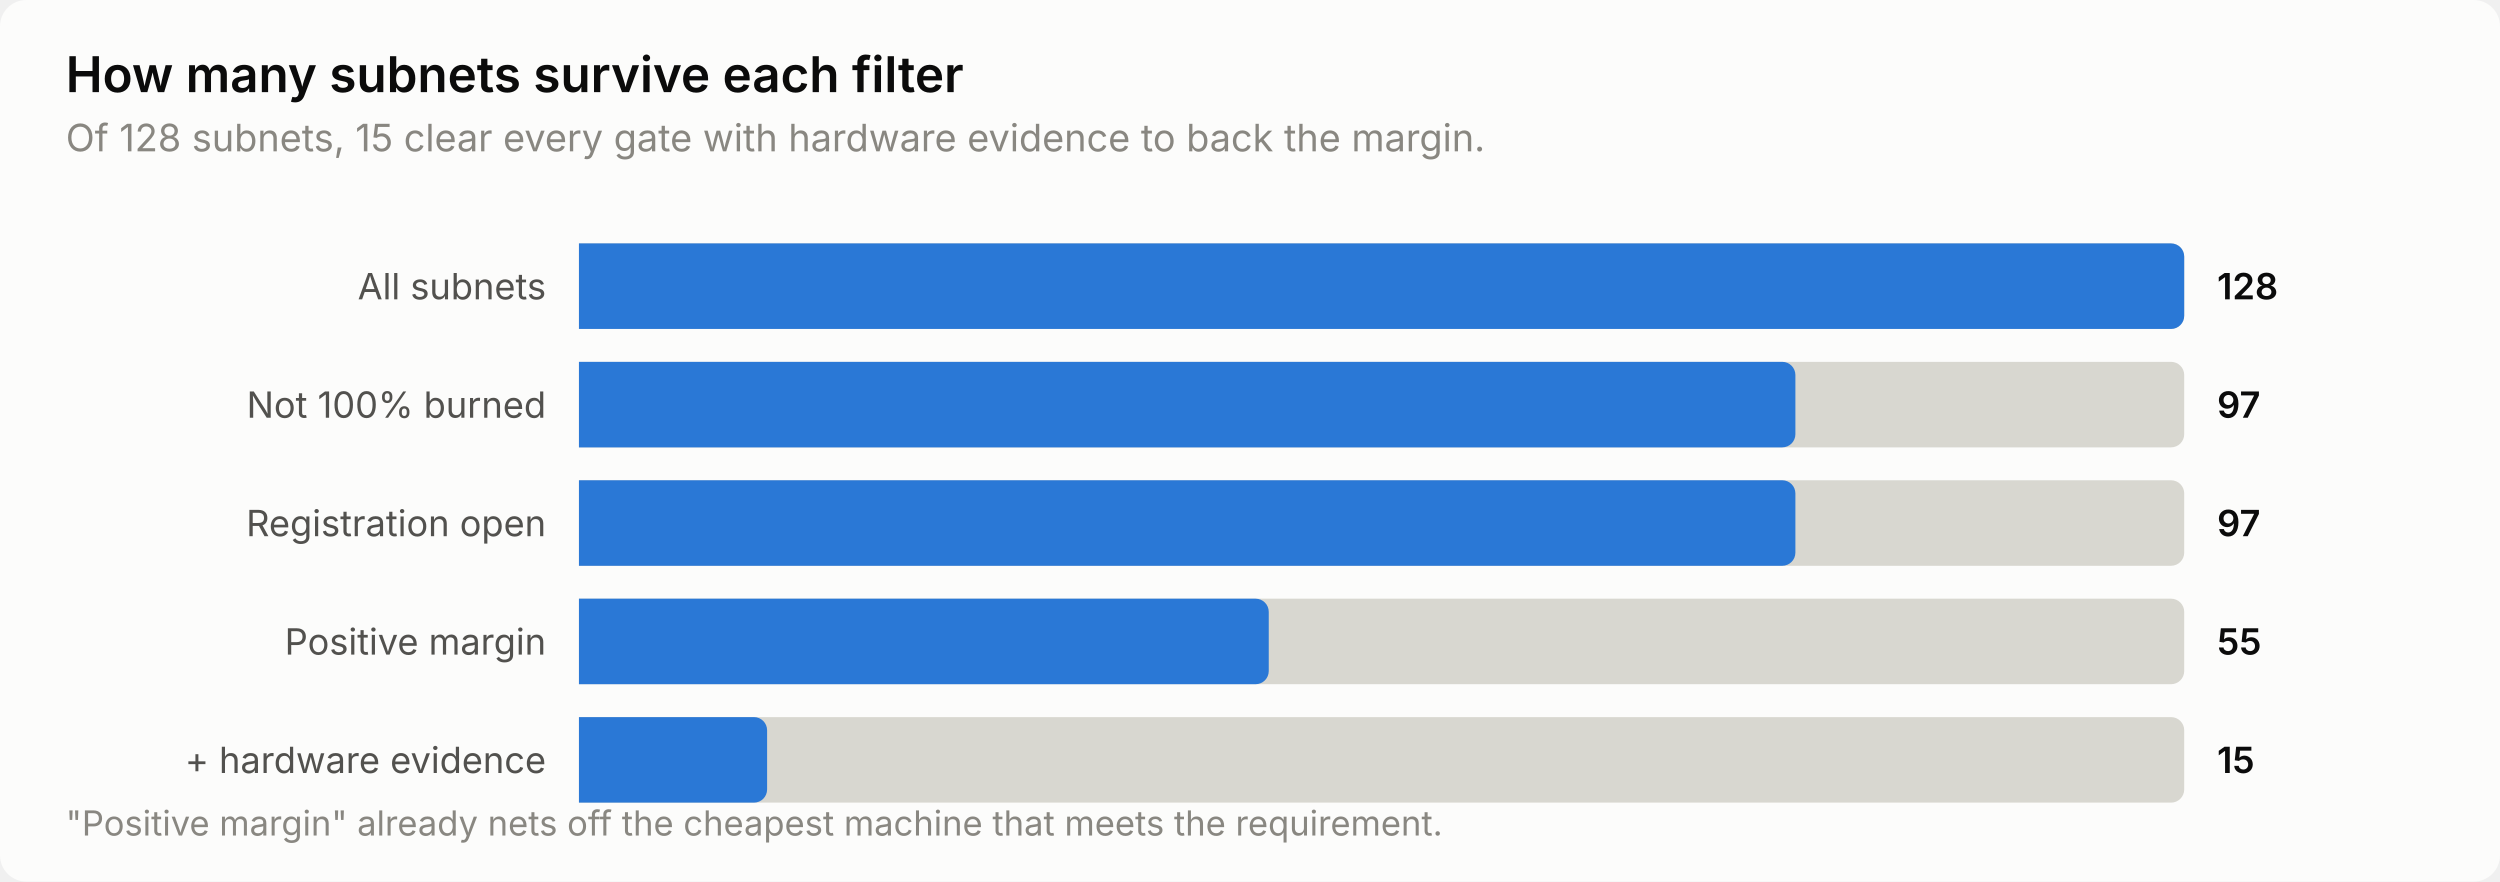
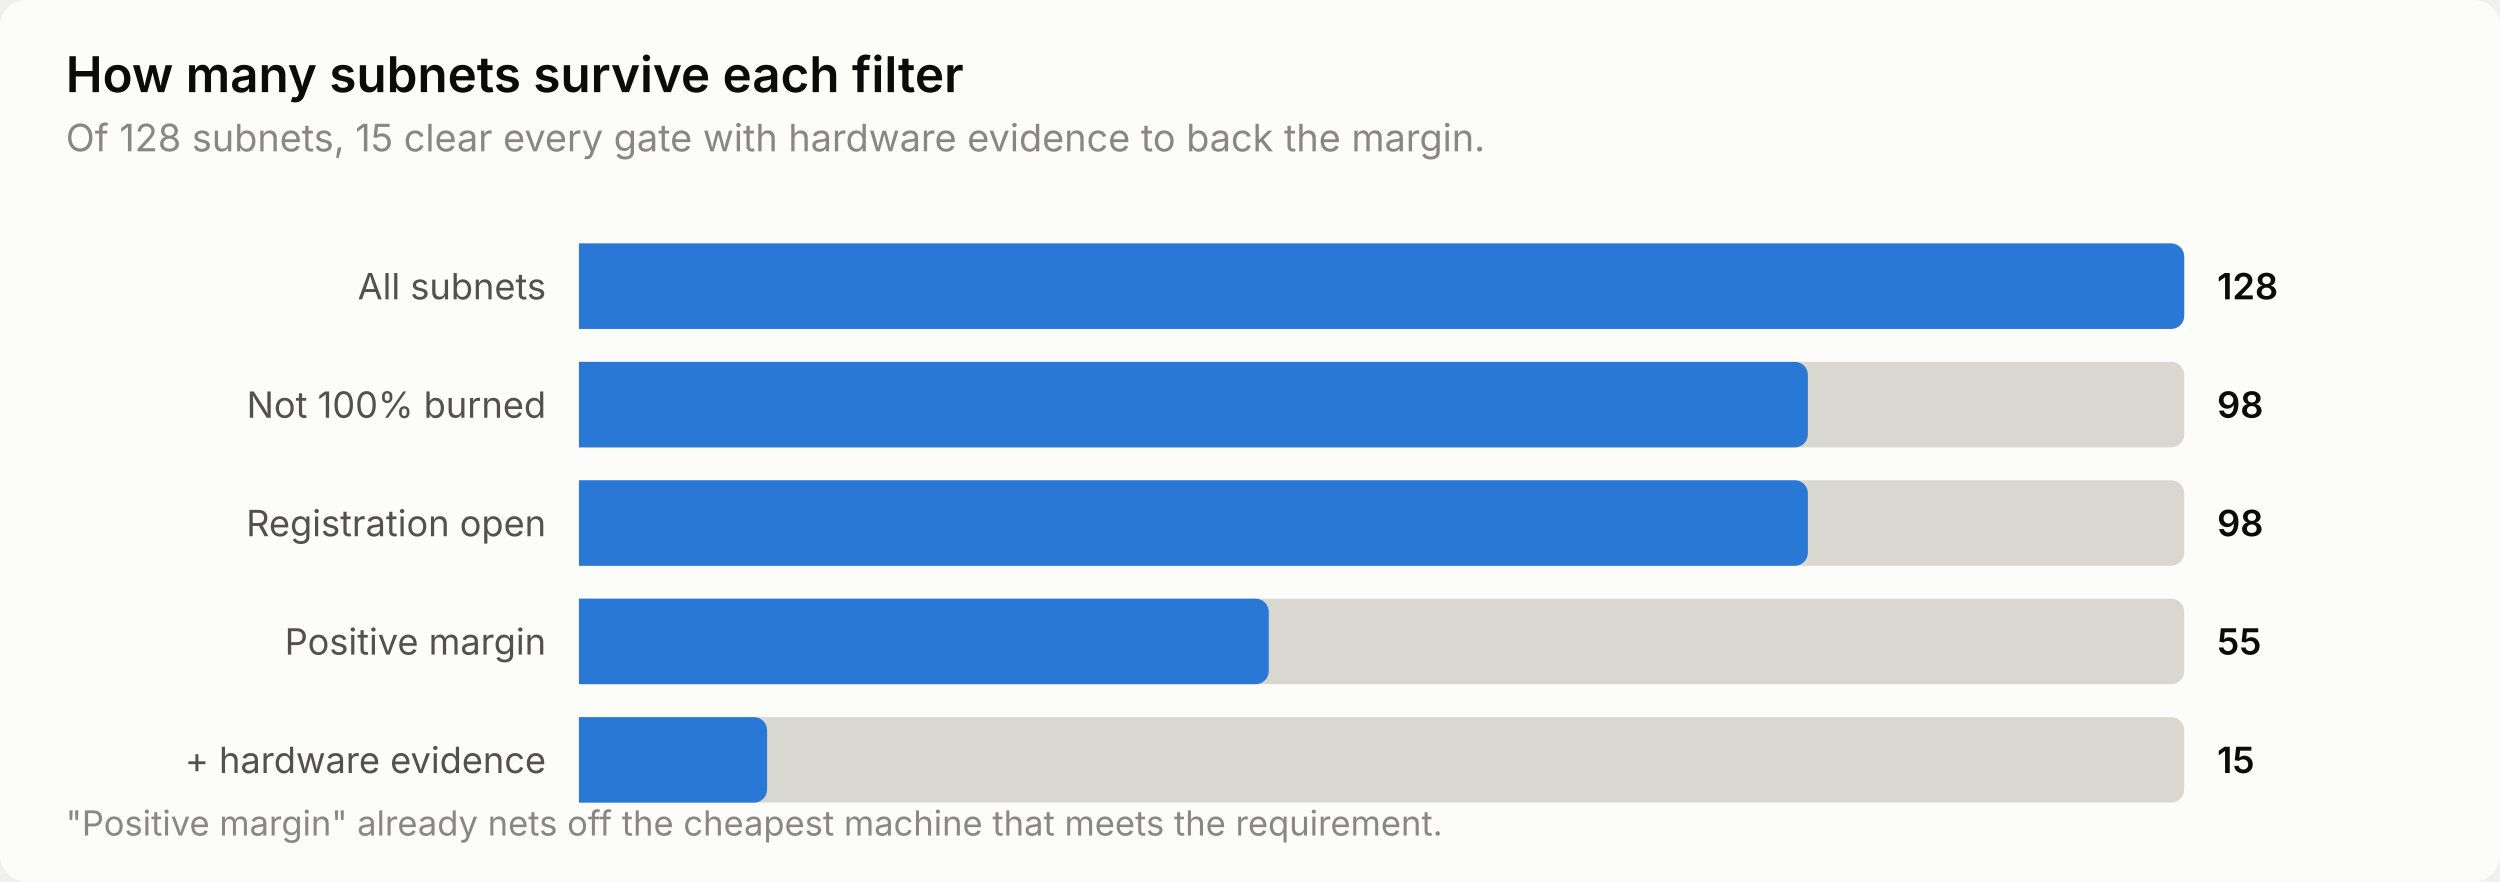
<svg xmlns="http://www.w3.org/2000/svg" width="760" height="268" viewBox="0 0 760 268" role="img" aria-label="How many subnets survive each filter">
  <style>
    text { font-family: system-ui, -apple-system, 'Segoe UI', sans-serif; }
    .t-title { font-size: 15px; font-weight: 600; }
    .t-sub { font-size: 11.5px; }
    .t-lab { font-size: 11px; }
    .t-val { font-size: 11px; font-weight: 600; font-variant-numeric: tabular-nums; }
    .t-tick { font-size: 10.5px; font-variant-numeric: tabular-nums; }

    .surface { fill: #fcfcfb; }
    .ink { fill: #0b0b0b; }
    .ink2 { fill: #52514e; }
    .muted { fill: #898781; }
    .grid { stroke: #e1e0d9; }
    .axis { stroke: #c3c2b7; }
    .accent { fill: #2a78d6; }
    .critical { fill: #d03b3b; }
    .deemph { fill: #d8d7d0; }

    @media (prefers-color-scheme: dark) {
      .surface { fill: #1a1a19; }
      .ink { fill: #ffffff; }
      .ink2 { fill: #c3c2b7; }
      .muted { fill: #898781; }
      .grid { stroke: #2c2c2a; }
      .axis { stroke: #383835; }
      .accent { fill: #3987e5; }
      .deemph { fill: #3a3a37; }
    }
</style>
  <rect class="surface" width="760" height="268" rx="8" />
  <text class="ink t-title" x="20" y="28">How many subnets survive each filter</text>
  <text class="muted t-sub" x="20" y="46">Of 128 subnets, 15 clear every gate with hardware evidence to back the margin.</text>
  <text class="ink2 t-lab" x="166" y="91" text-anchor="end">All subnets</text>
  <path class="deemph" d="M176.0,74.0 H660.0 a4.0,4.0 0 0 1 4.0,4.0 V96.0 a4.0,4.0 0 0 1 -4.0,4.0 H176.0 Z" />
  <path class="accent" d="M176.0,74.0 H660.0 a4.0,4.0 0 0 1 4.0,4.0 V96.0 a4.0,4.0 0 0 1 -4.0,4.0 H176.0 Z" />
  <text class="ink t-val" x="674" y="91">128</text>
  <text class="ink2 t-lab" x="166" y="127" text-anchor="end">Not 100% burned</text>
  <path class="deemph" d="M176.0,110.0 H660.0 a4.0,4.0 0 0 1 4.0,4.0 V132.0 a4.0,4.0 0 0 1 -4.0,4.0 H176.0 Z" />
-   <path class="accent" d="M176.0,110.0 H541.8 a4.0,4.0 0 0 1 4.0,4.0 V132.0 a4.0,4.0 0 0 1 -4.0,4.0 H176.0 Z" />
-   <text class="ink t-val" x="674" y="127">97</text>
+   <path class="accent" d="M176.0,110.0 H545.6 a4.0,4.0 0 0 1 4.0,4.0 V132.0 a4.0,4.0 0 0 1 -4.0,4.0 H176.0 Z" />
+   <text class="ink t-val" x="674" y="127">98</text>
  <text class="ink2 t-lab" x="166" y="163" text-anchor="end">Registration open</text>
  <path class="deemph" d="M176.0,146.0 H660.0 a4.0,4.0 0 0 1 4.0,4.0 V168.0 a4.0,4.0 0 0 1 -4.0,4.0 H176.0 Z" />
-   <path class="accent" d="M176.0,146.0 H541.8 a4.0,4.0 0 0 1 4.0,4.0 V168.0 a4.0,4.0 0 0 1 -4.0,4.0 H176.0 Z" />
-   <text class="ink t-val" x="674" y="163">97</text>
+   <path class="accent" d="M176.0,146.0 H545.6 a4.0,4.0 0 0 1 4.0,4.0 V168.0 a4.0,4.0 0 0 1 -4.0,4.0 H176.0 Z" />
+   <text class="ink t-val" x="674" y="163">98</text>
  <text class="ink2 t-lab" x="166" y="199" text-anchor="end">Positive margin</text>
  <path class="deemph" d="M176.0,182.0 H660.0 a4.0,4.0 0 0 1 4.0,4.0 V204.0 a4.0,4.0 0 0 1 -4.0,4.0 H176.0 Z" />
  <path class="accent" d="M176.0,182.0 H381.7 a4.0,4.0 0 0 1 4.0,4.0 V204.0 a4.0,4.0 0 0 1 -4.0,4.0 H176.0 Z" />
  <text class="ink t-val" x="674" y="199">55</text>
  <text class="ink2 t-lab" x="166" y="235" text-anchor="end">+ hardware evidence</text>
  <path class="deemph" d="M176.0,218.0 H660.0 a4.0,4.0 0 0 1 4.0,4.0 V240.0 a4.0,4.0 0 0 1 -4.0,4.0 H176.0 Z" />
  <path class="accent" d="M176.0,218.0 H229.2 a4.0,4.0 0 0 1 4.0,4.0 V240.0 a4.0,4.0 0 0 1 -4.0,4.0 H176.0 Z" />
  <text class="ink t-val" x="674" y="235">15</text>
  <text class="muted t-tick" x="20" y="254">"Positive margin" already nets off the cheapest machine that meets the requirement.</text>
</svg>
